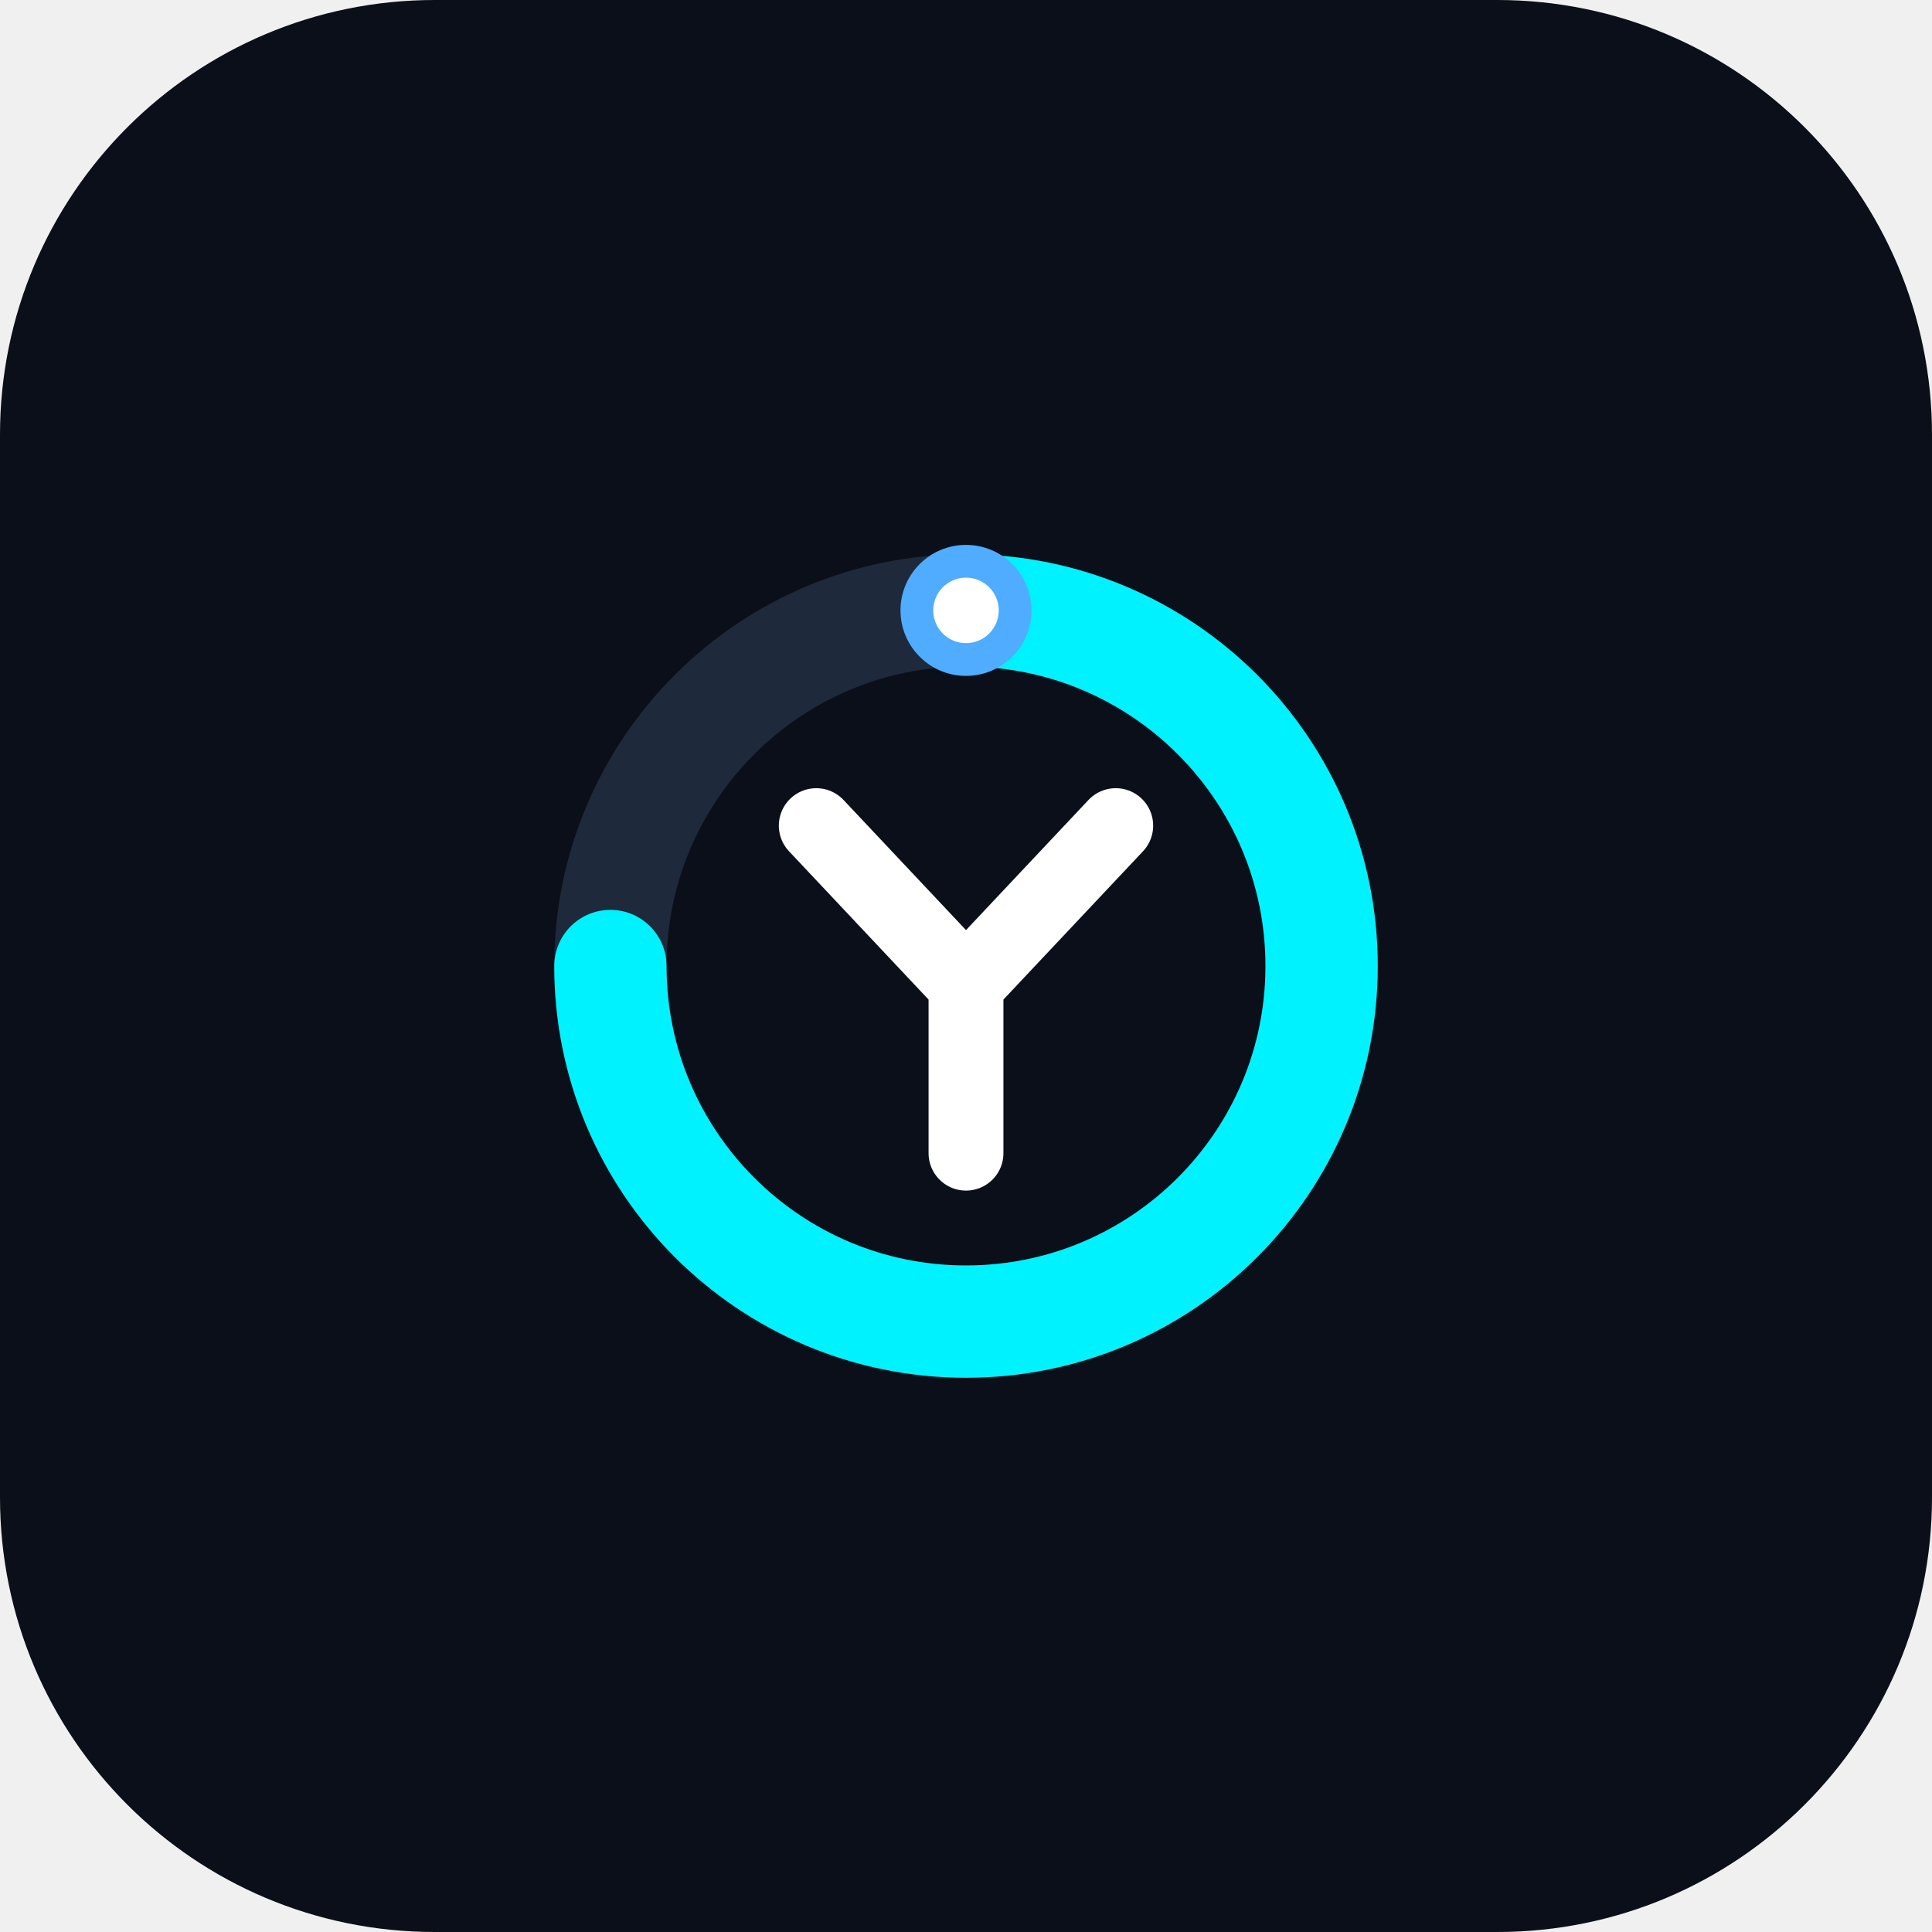
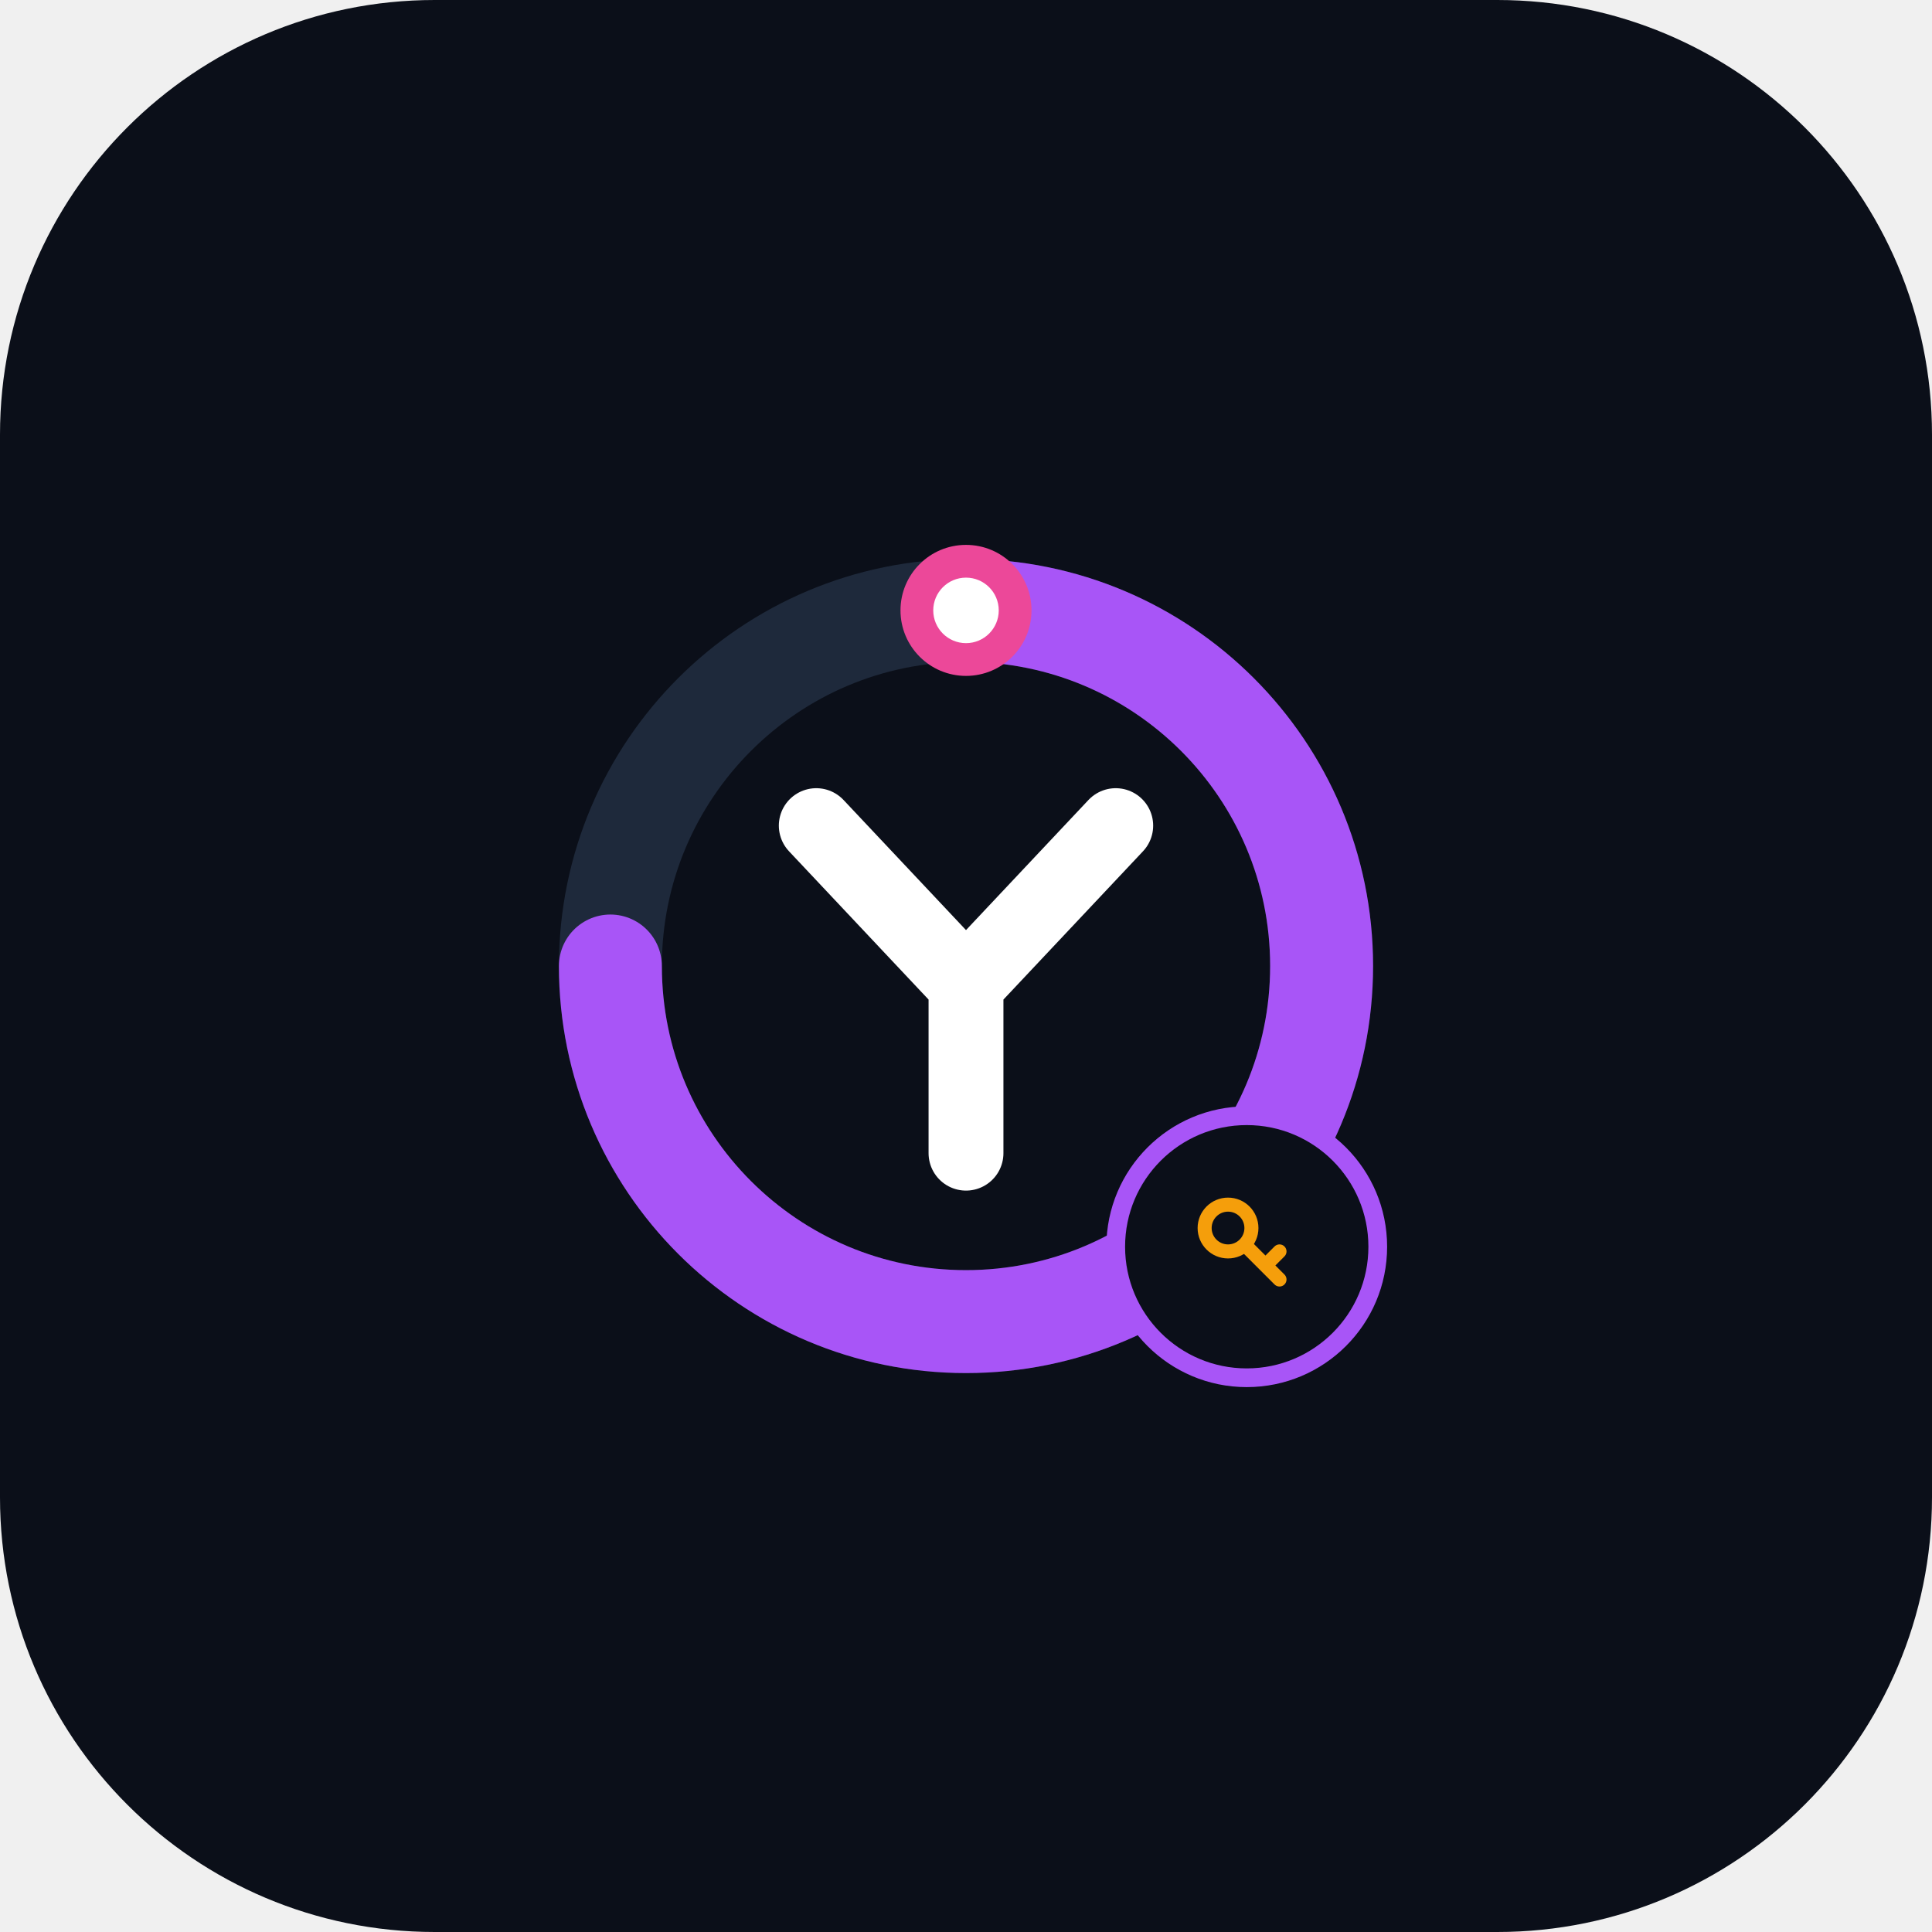
<svg xmlns="http://www.w3.org/2000/svg" viewBox="0 0 256 256" width="256" height="256">
  <rect width="256" height="256" rx="57.6" fill="#0b0f19" />
  <g transform="translate(48.64 48.64) scale(0.62)">
    <rect width="256" height="256" rx="56" fill="#0b0f19" />
-     <circle cx="128" cy="128" r="76" fill="none" stroke="#1e293b" stroke-width="24" />
-     <path d="M 128 52 A 76 76 0 1 1 52 128" fill="none" stroke="#00f2fe" stroke-width="24" stroke-linecap="round" />
+     <circle cx="128" cy="128" r="76" fill="none" stroke="#1e293b" stroke-width="22" />
+     <path d="M 128 52 A 76 76 0 1 1 52 128" fill="none" stroke="#a855f7" stroke-width="22" stroke-linecap="round" />
    <path d="M 96 98 L 128 132 L 160 98 M 128 132 L 128 168" fill="none" stroke="#ffffff" stroke-width="16" stroke-linecap="round" stroke-linejoin="round" />
-     <circle cx="128" cy="52" r="14" fill="#4facfe" />
+     <circle cx="128" cy="52" r="14" fill="#ec4899" />
    <circle cx="128" cy="52" r="7" fill="#ffffff" />
+     <circle cx="188" cy="188" r="28" fill="#0b0f19" stroke="#a855f7" stroke-width="4" />
+     <circle cx="184" cy="184" r="5" fill="none" stroke="#f59e0b" stroke-width="3" />
+     <path d="M 188 188 L 195 195 M 192 192 L 195 189" fill="none" stroke="#f59e0b" stroke-width="3" stroke-linecap="round" />
  </g>
</svg>
